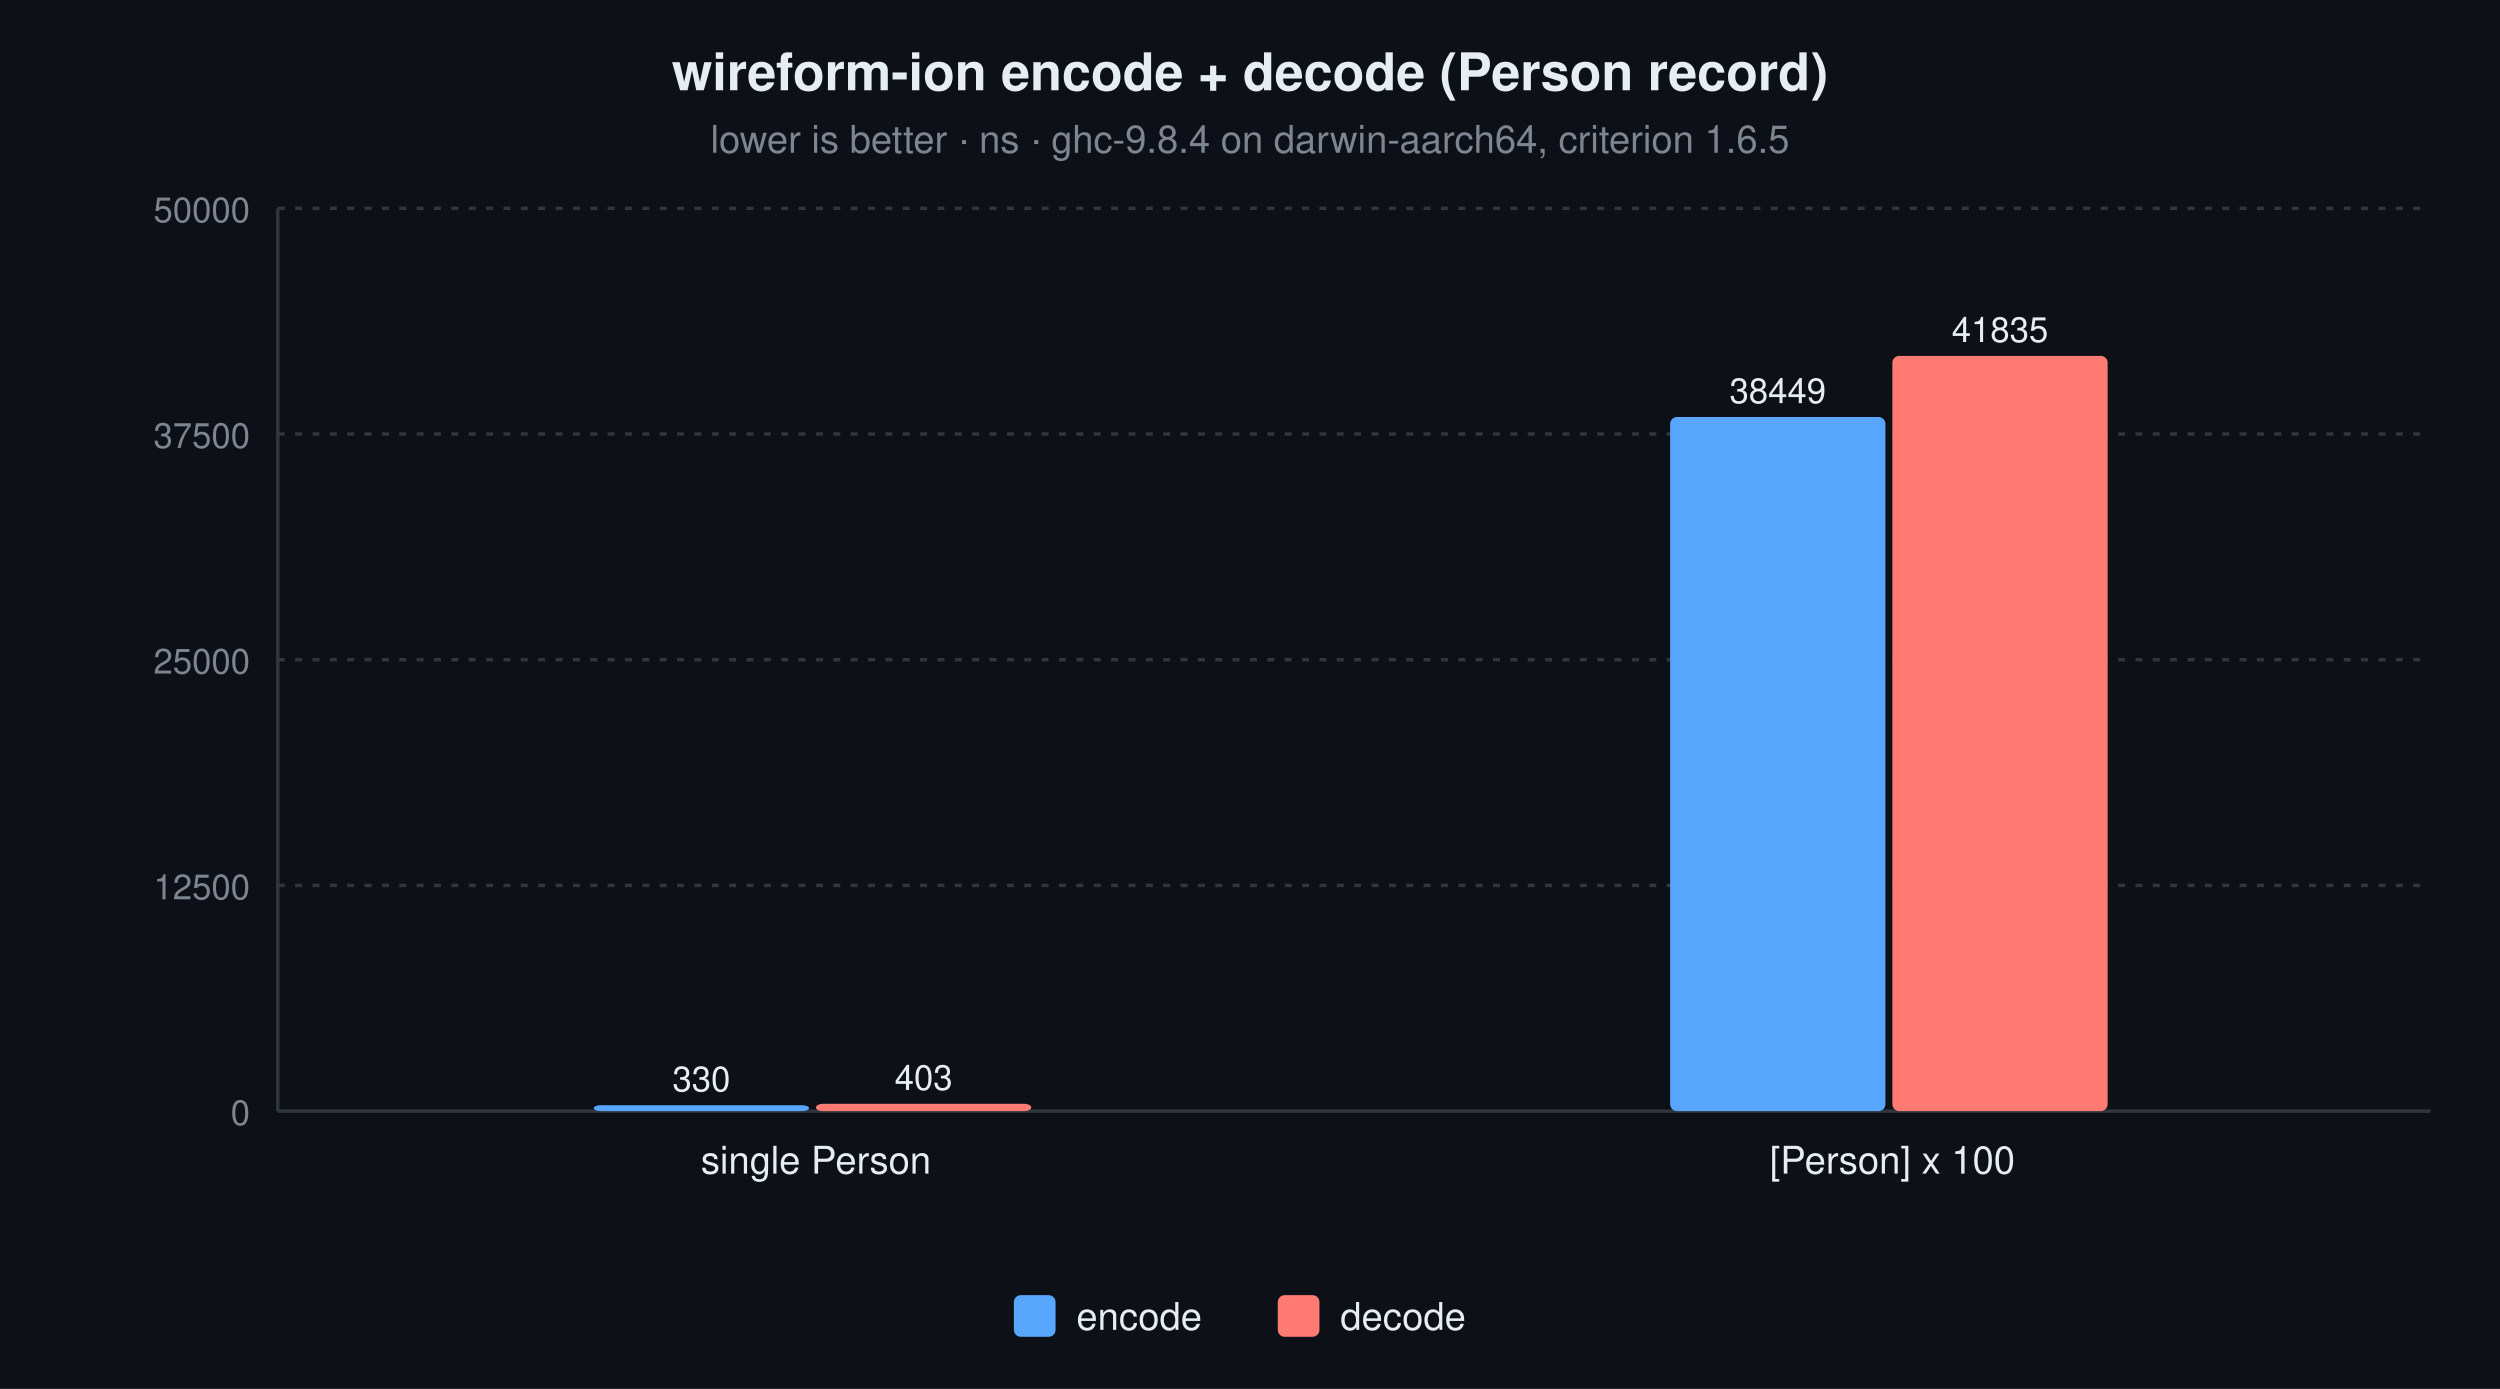
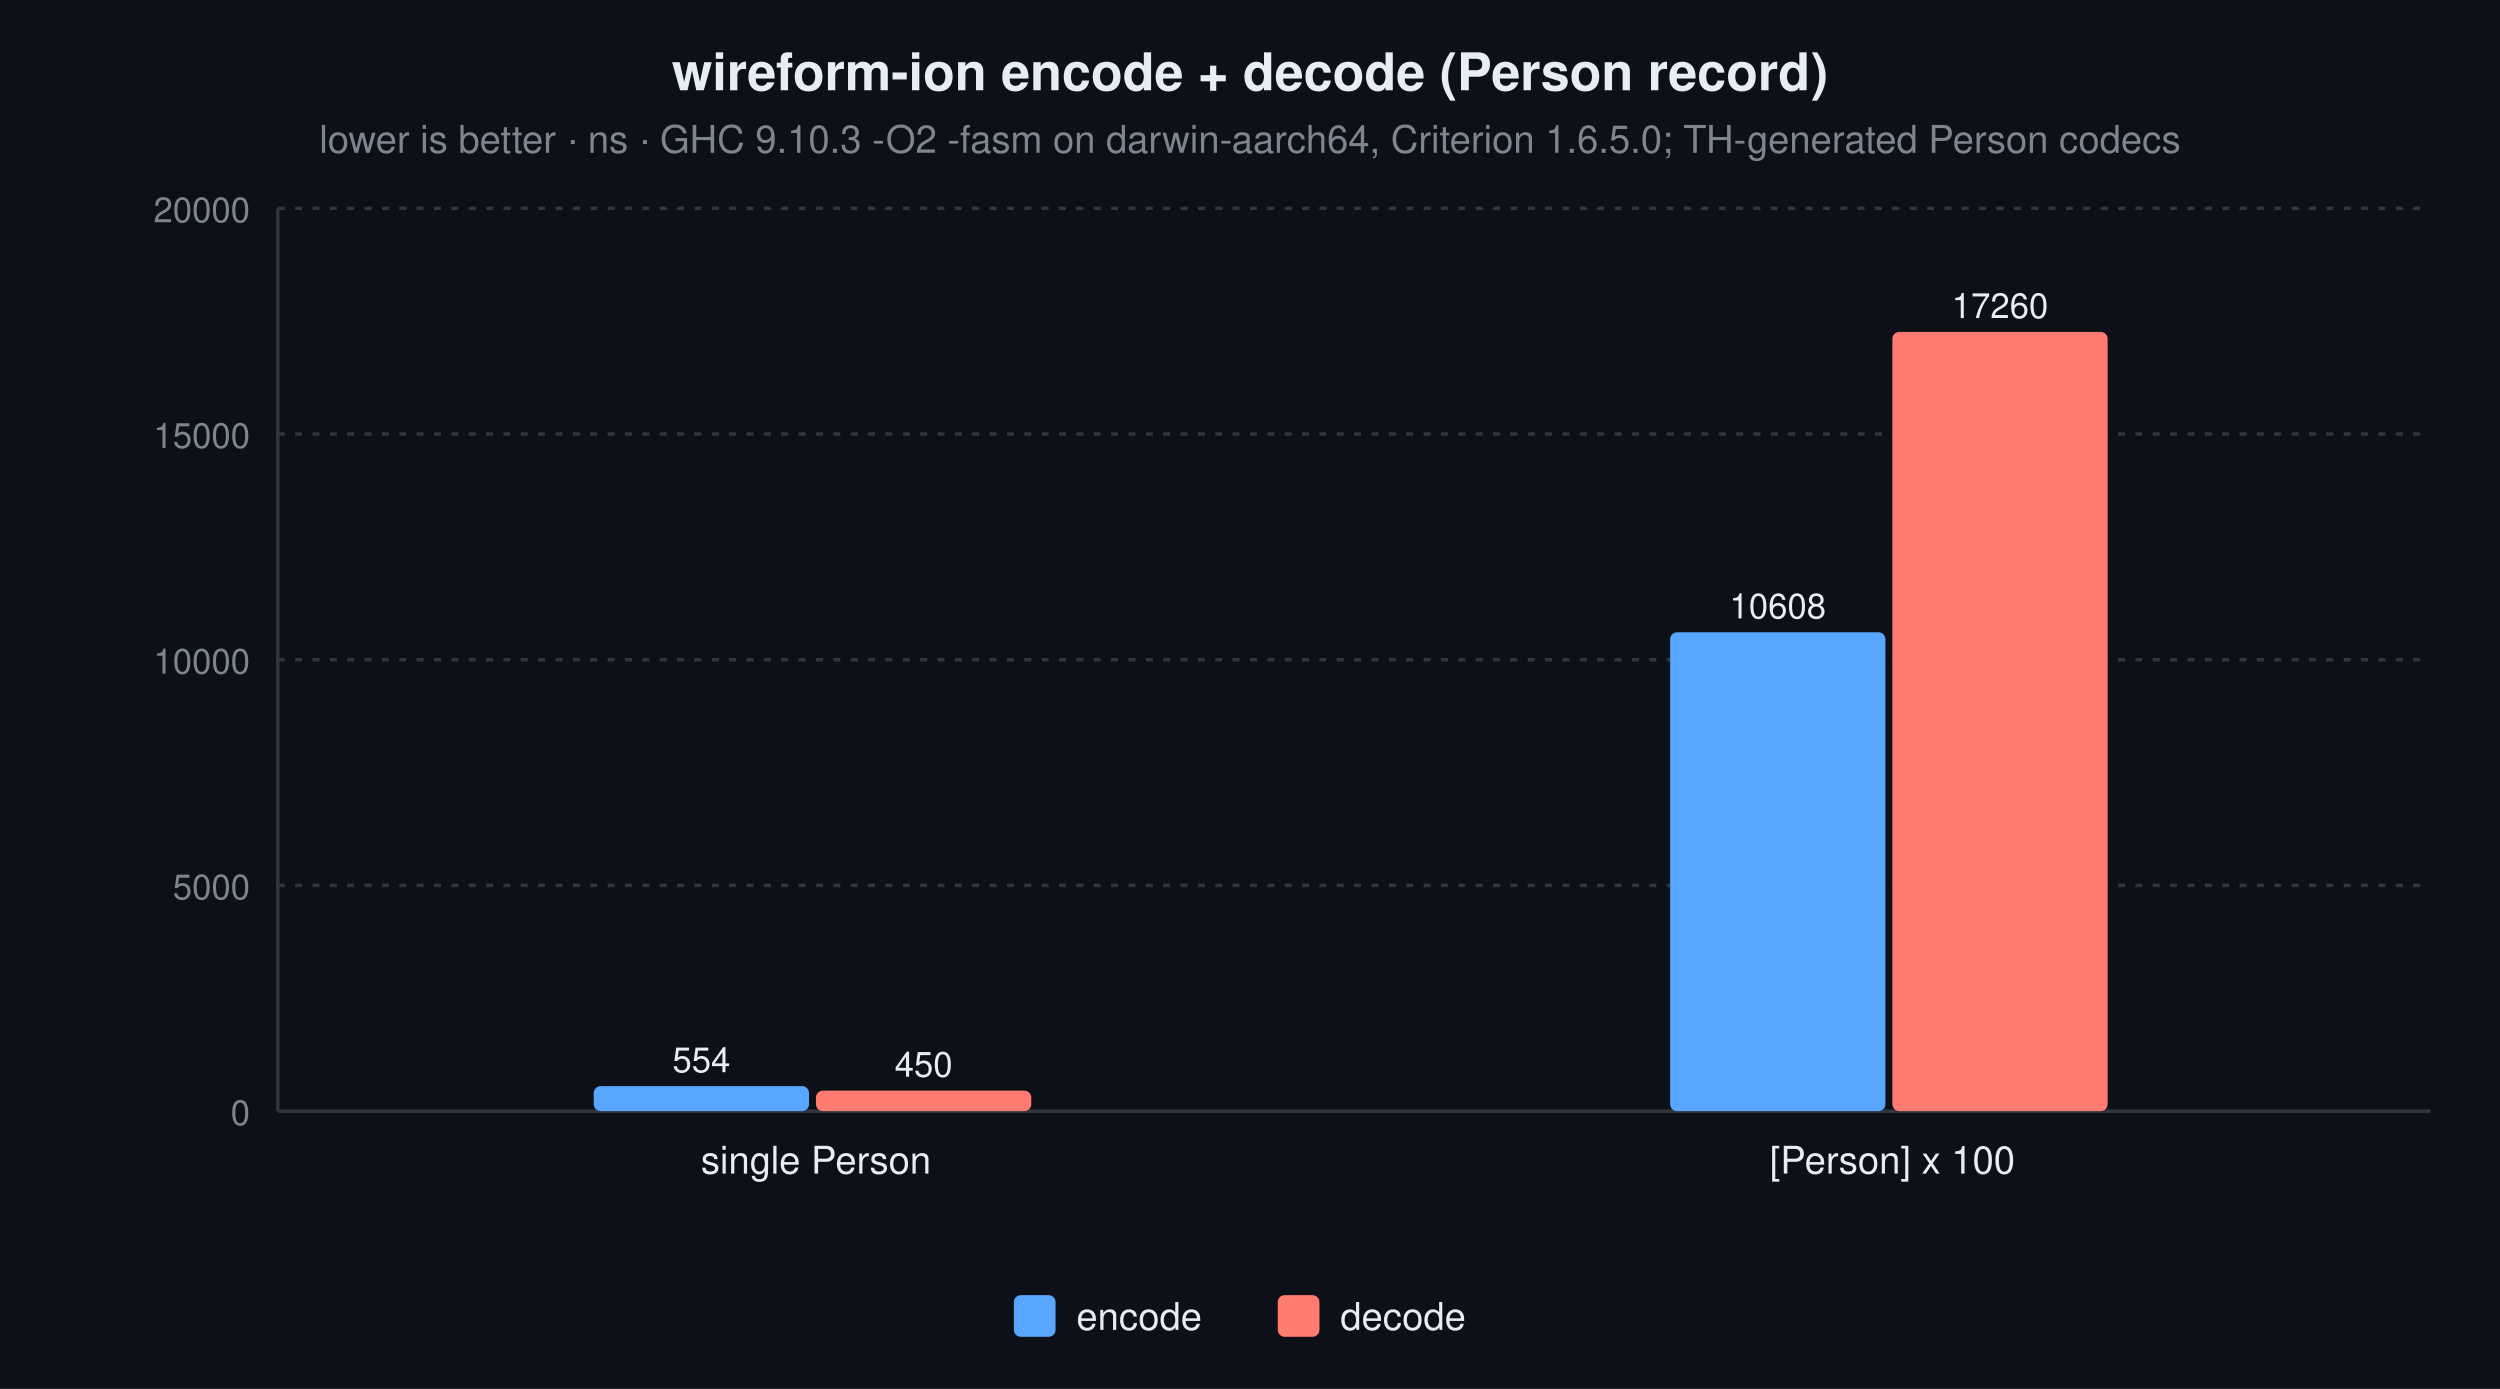
<svg xmlns="http://www.w3.org/2000/svg" viewBox="0 0 720 400" width="720" height="400" font-family="ui-sans-serif, system-ui, -apple-system, BlinkMacSystemFont, &quot;Segoe UI&quot;, Helvetica, Arial, sans-serif" font-size="12">
  <rect x="0" y="0" width="720" height="400" fill="#0d1117" />
  <text x="360" y="26" text-anchor="middle" font-size="15" font-weight="600" fill="#e6edf3">wireform-ion encode + decode (Person record)</text>
-   <text x="360" y="44" text-anchor="middle" font-size="11" fill="#7d8590">lower is better · ns · ghc-9.8.4 on darwin-aarch64, criterion 1.6.5</text>
+   <text x="360" y="44" text-anchor="middle" font-size="11" fill="#7d8590">lower is better · ns · GHC 9.10.3 -O2 -fasm on darwin-aarch64, Criterion 1.6.5.0; TH-generated Person codecs</text>
  <g stroke="#30363d" stroke-width="1">
    <line x1="80" y1="320" x2="700" y2="320" />
    <line x1="80" y1="60" x2="80" y2="320" />
  </g>
  <g>
    <g />
    <text x="72" y="324" text-anchor="end" font-size="10" fill="#7d8590">0</text>
    <line x1="80" y1="255" x2="700" y2="255" stroke="#30363d" stroke-width="1" stroke-dasharray="2 3" />
-     <text x="72" y="259" text-anchor="end" font-size="10" fill="#7d8590">12500</text>
+     <text x="72" y="259" text-anchor="end" font-size="10" fill="#7d8590">5000</text>
    <line x1="80" y1="190" x2="700" y2="190" stroke="#30363d" stroke-width="1" stroke-dasharray="2 3" />
-     <text x="72" y="194" text-anchor="end" font-size="10" fill="#7d8590">25000</text>
+     <text x="72" y="194" text-anchor="end" font-size="10" fill="#7d8590">10000</text>
    <line x1="80" y1="125" x2="700" y2="125" stroke="#30363d" stroke-width="1" stroke-dasharray="2 3" />
-     <text x="72" y="129" text-anchor="end" font-size="10" fill="#7d8590">37500</text>
+     <text x="72" y="129" text-anchor="end" font-size="10" fill="#7d8590">15000</text>
    <line x1="80" y1="60" x2="700" y2="60" stroke="#30363d" stroke-width="1" stroke-dasharray="2 3" />
-     <text x="72" y="64" text-anchor="end" font-size="10" fill="#7d8590">50000</text>
+     <text x="72" y="64" text-anchor="end" font-size="10" fill="#7d8590">20000</text>
  </g>
  <g>
-     <rect x="171" y="318.3" width="62" height="1.7" rx="2" fill="#58a6ff" />
-     <rect x="235" y="317.9" width="62" height="2.1" rx="2" fill="#ff7b72" />
-     <rect x="481" y="120.1" width="62" height="199.9" rx="2" fill="#58a6ff" />
-     <rect x="545" y="102.5" width="62" height="217.5" rx="2" fill="#ff7b72" />
+     <rect x="171" y="312.8" width="62" height="7.2" rx="2" fill="#58a6ff" />
+     <rect x="235" y="314.1" width="62" height="5.9" rx="2" fill="#ff7b72" />
+     <rect x="481" y="182.1" width="62" height="137.9" rx="2" fill="#58a6ff" />
+     <rect x="545" y="95.6" width="62" height="224.4" rx="2" fill="#ff7b72" />
  </g>
  <g>
-     <text x="202" y="314.3" text-anchor="middle" font-size="10" fill="#e6edf3">330</text>
-     <text x="266" y="313.9" text-anchor="middle" font-size="10" fill="#e6edf3">403</text>
-     <text x="512" y="116.1" text-anchor="middle" font-size="10" fill="#e6edf3">38449</text>
-     <text x="576" y="98.5" text-anchor="middle" font-size="10" fill="#e6edf3">41835</text>
+     <text x="202" y="308.8" text-anchor="middle" font-size="10" fill="#e6edf3">554</text>
+     <text x="266" y="310.1" text-anchor="middle" font-size="10" fill="#e6edf3">450</text>
+     <text x="512" y="178.1" text-anchor="middle" font-size="10" fill="#e6edf3">10608</text>
+     <text x="576" y="91.6" text-anchor="middle" font-size="10" fill="#e6edf3">17260</text>
  </g>
  <g>
    <text x="235" y="338" text-anchor="middle" font-size="11" fill="#e6edf3">single Person</text>
    <text x="545" y="338" text-anchor="middle" font-size="11" fill="#e6edf3">[Person] x 100</text>
  </g>
  <g>
    <g transform="translate(292, 382)">
      <rect x="0" y="-9" width="12" height="12" rx="2" fill="#58a6ff" />
      <text x="18" y="1" font-size="11" fill="#e6edf3">encode</text>
    </g>
    <g transform="translate(368, 382)">
      <rect x="0" y="-9" width="12" height="12" rx="2" fill="#ff7b72" />
      <text x="18" y="1" font-size="11" fill="#e6edf3">decode</text>
    </g>
  </g>
</svg>
